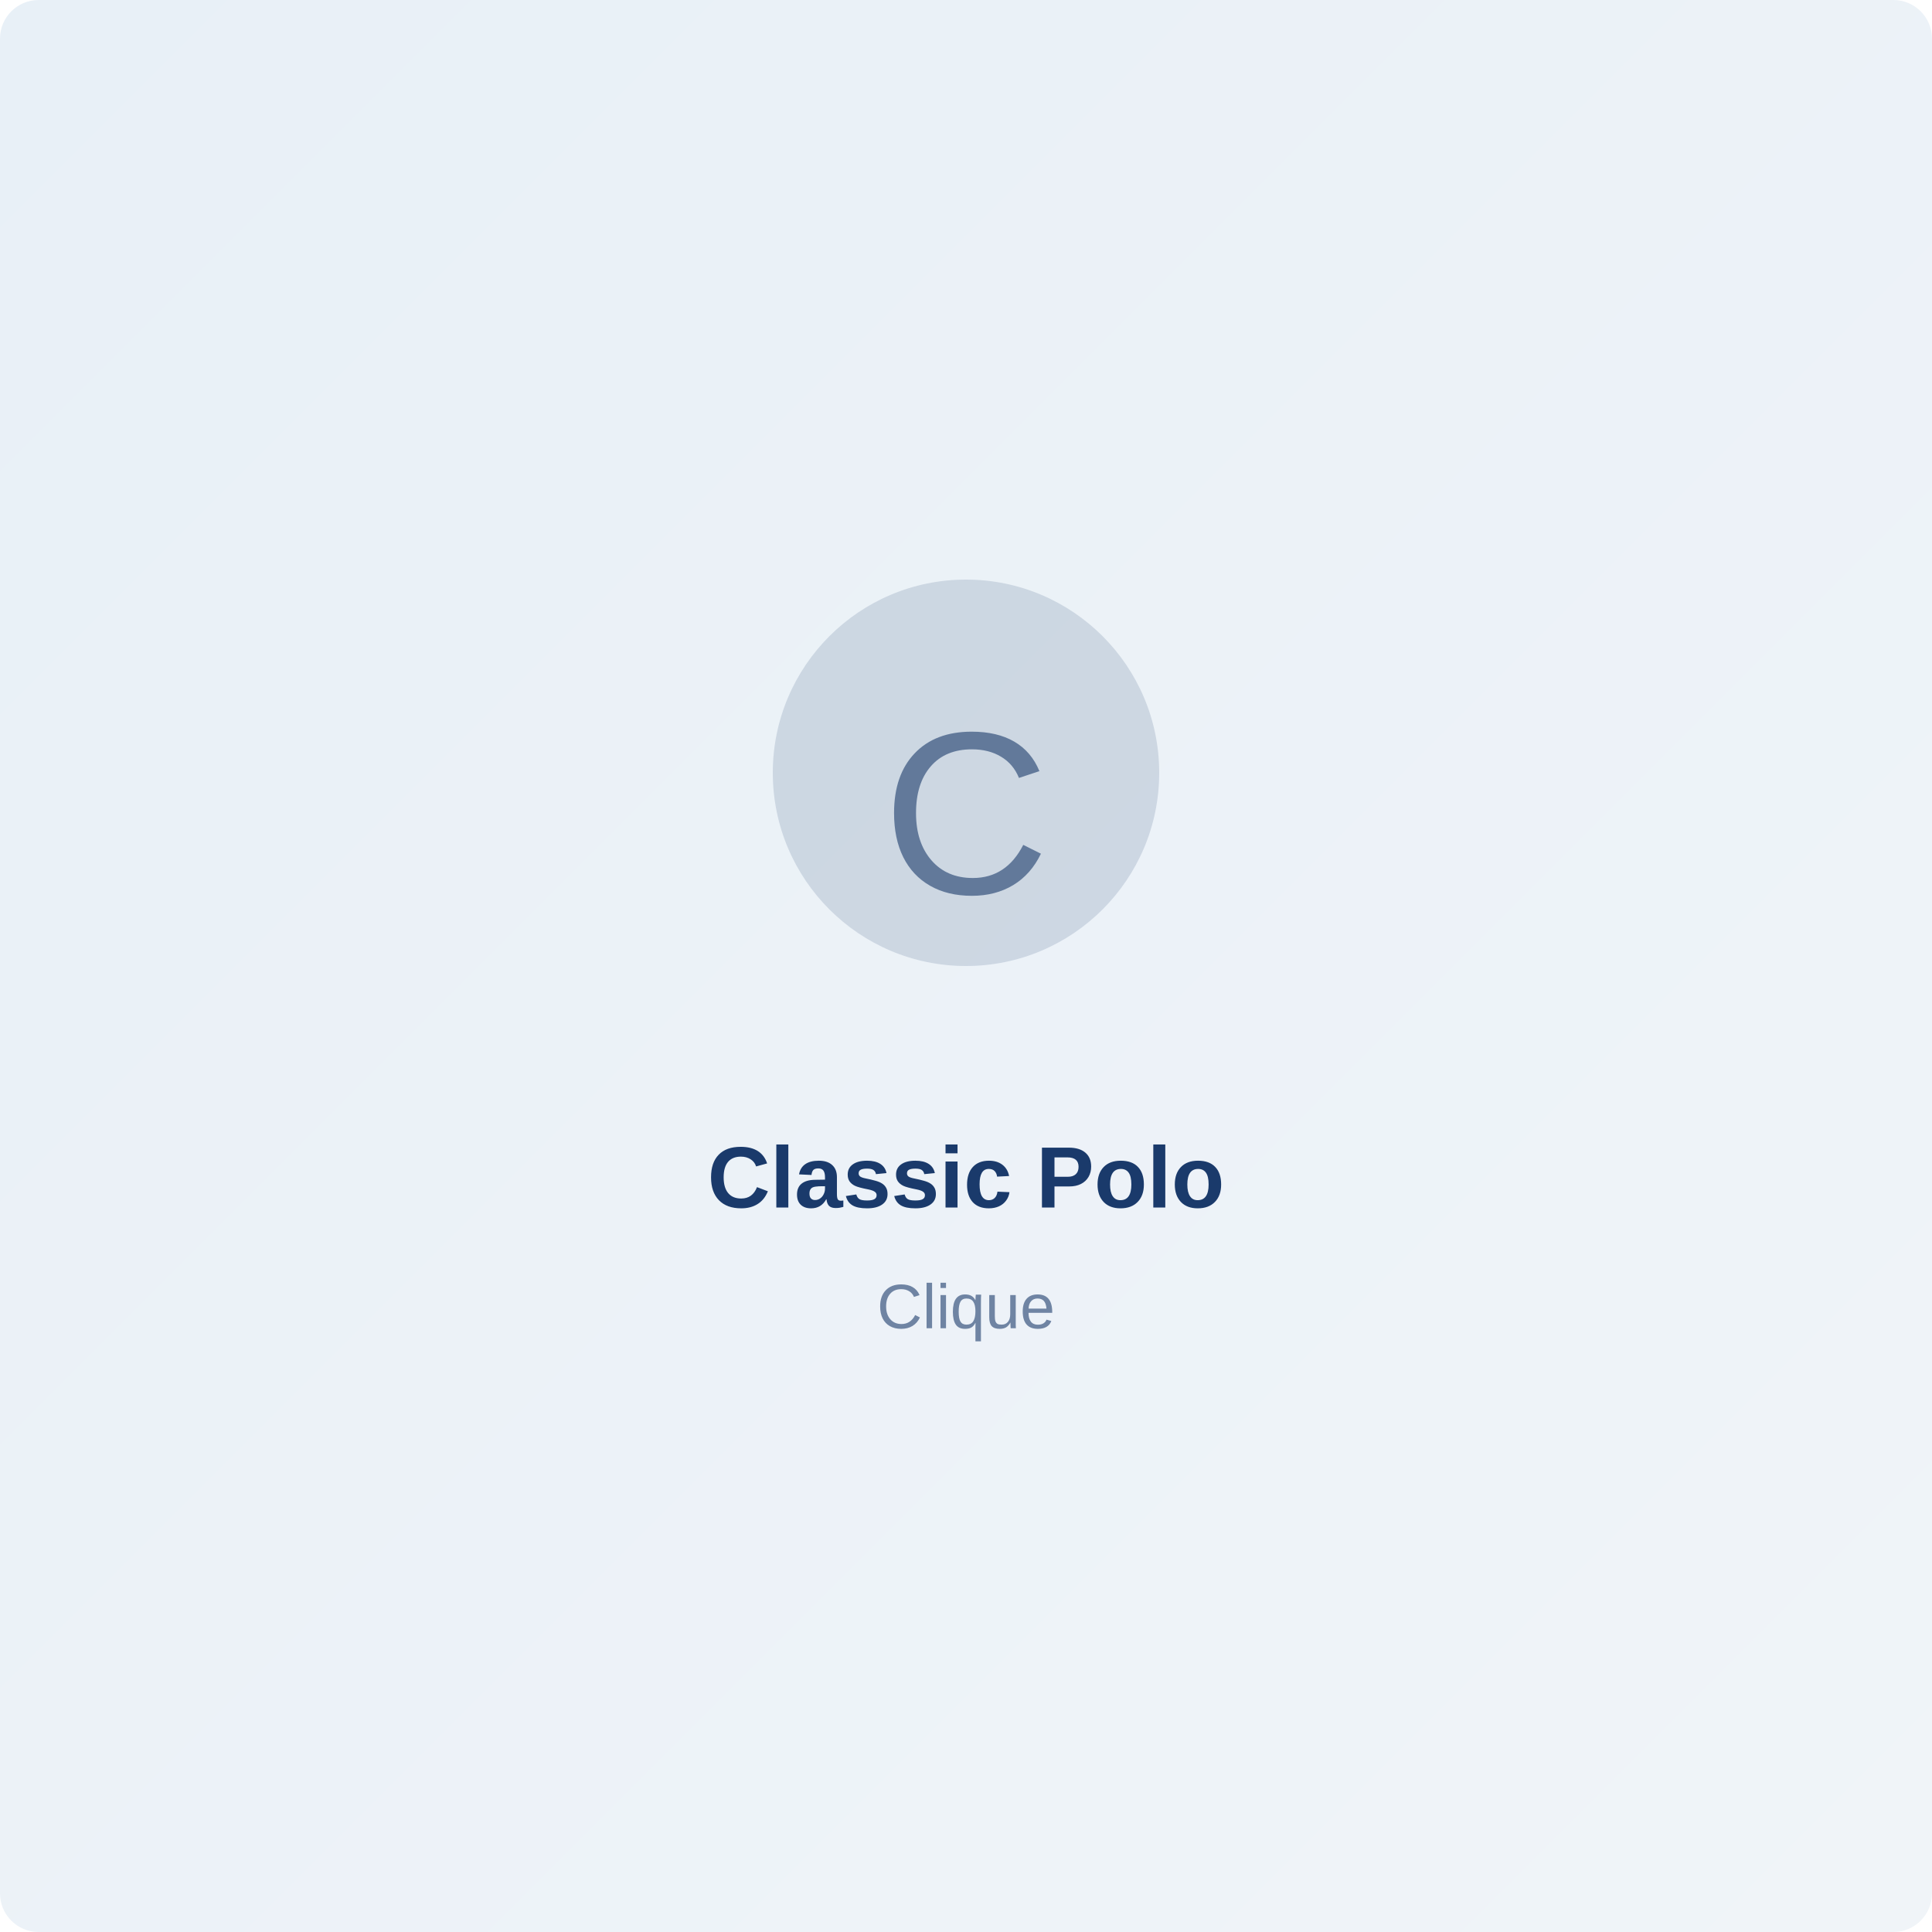
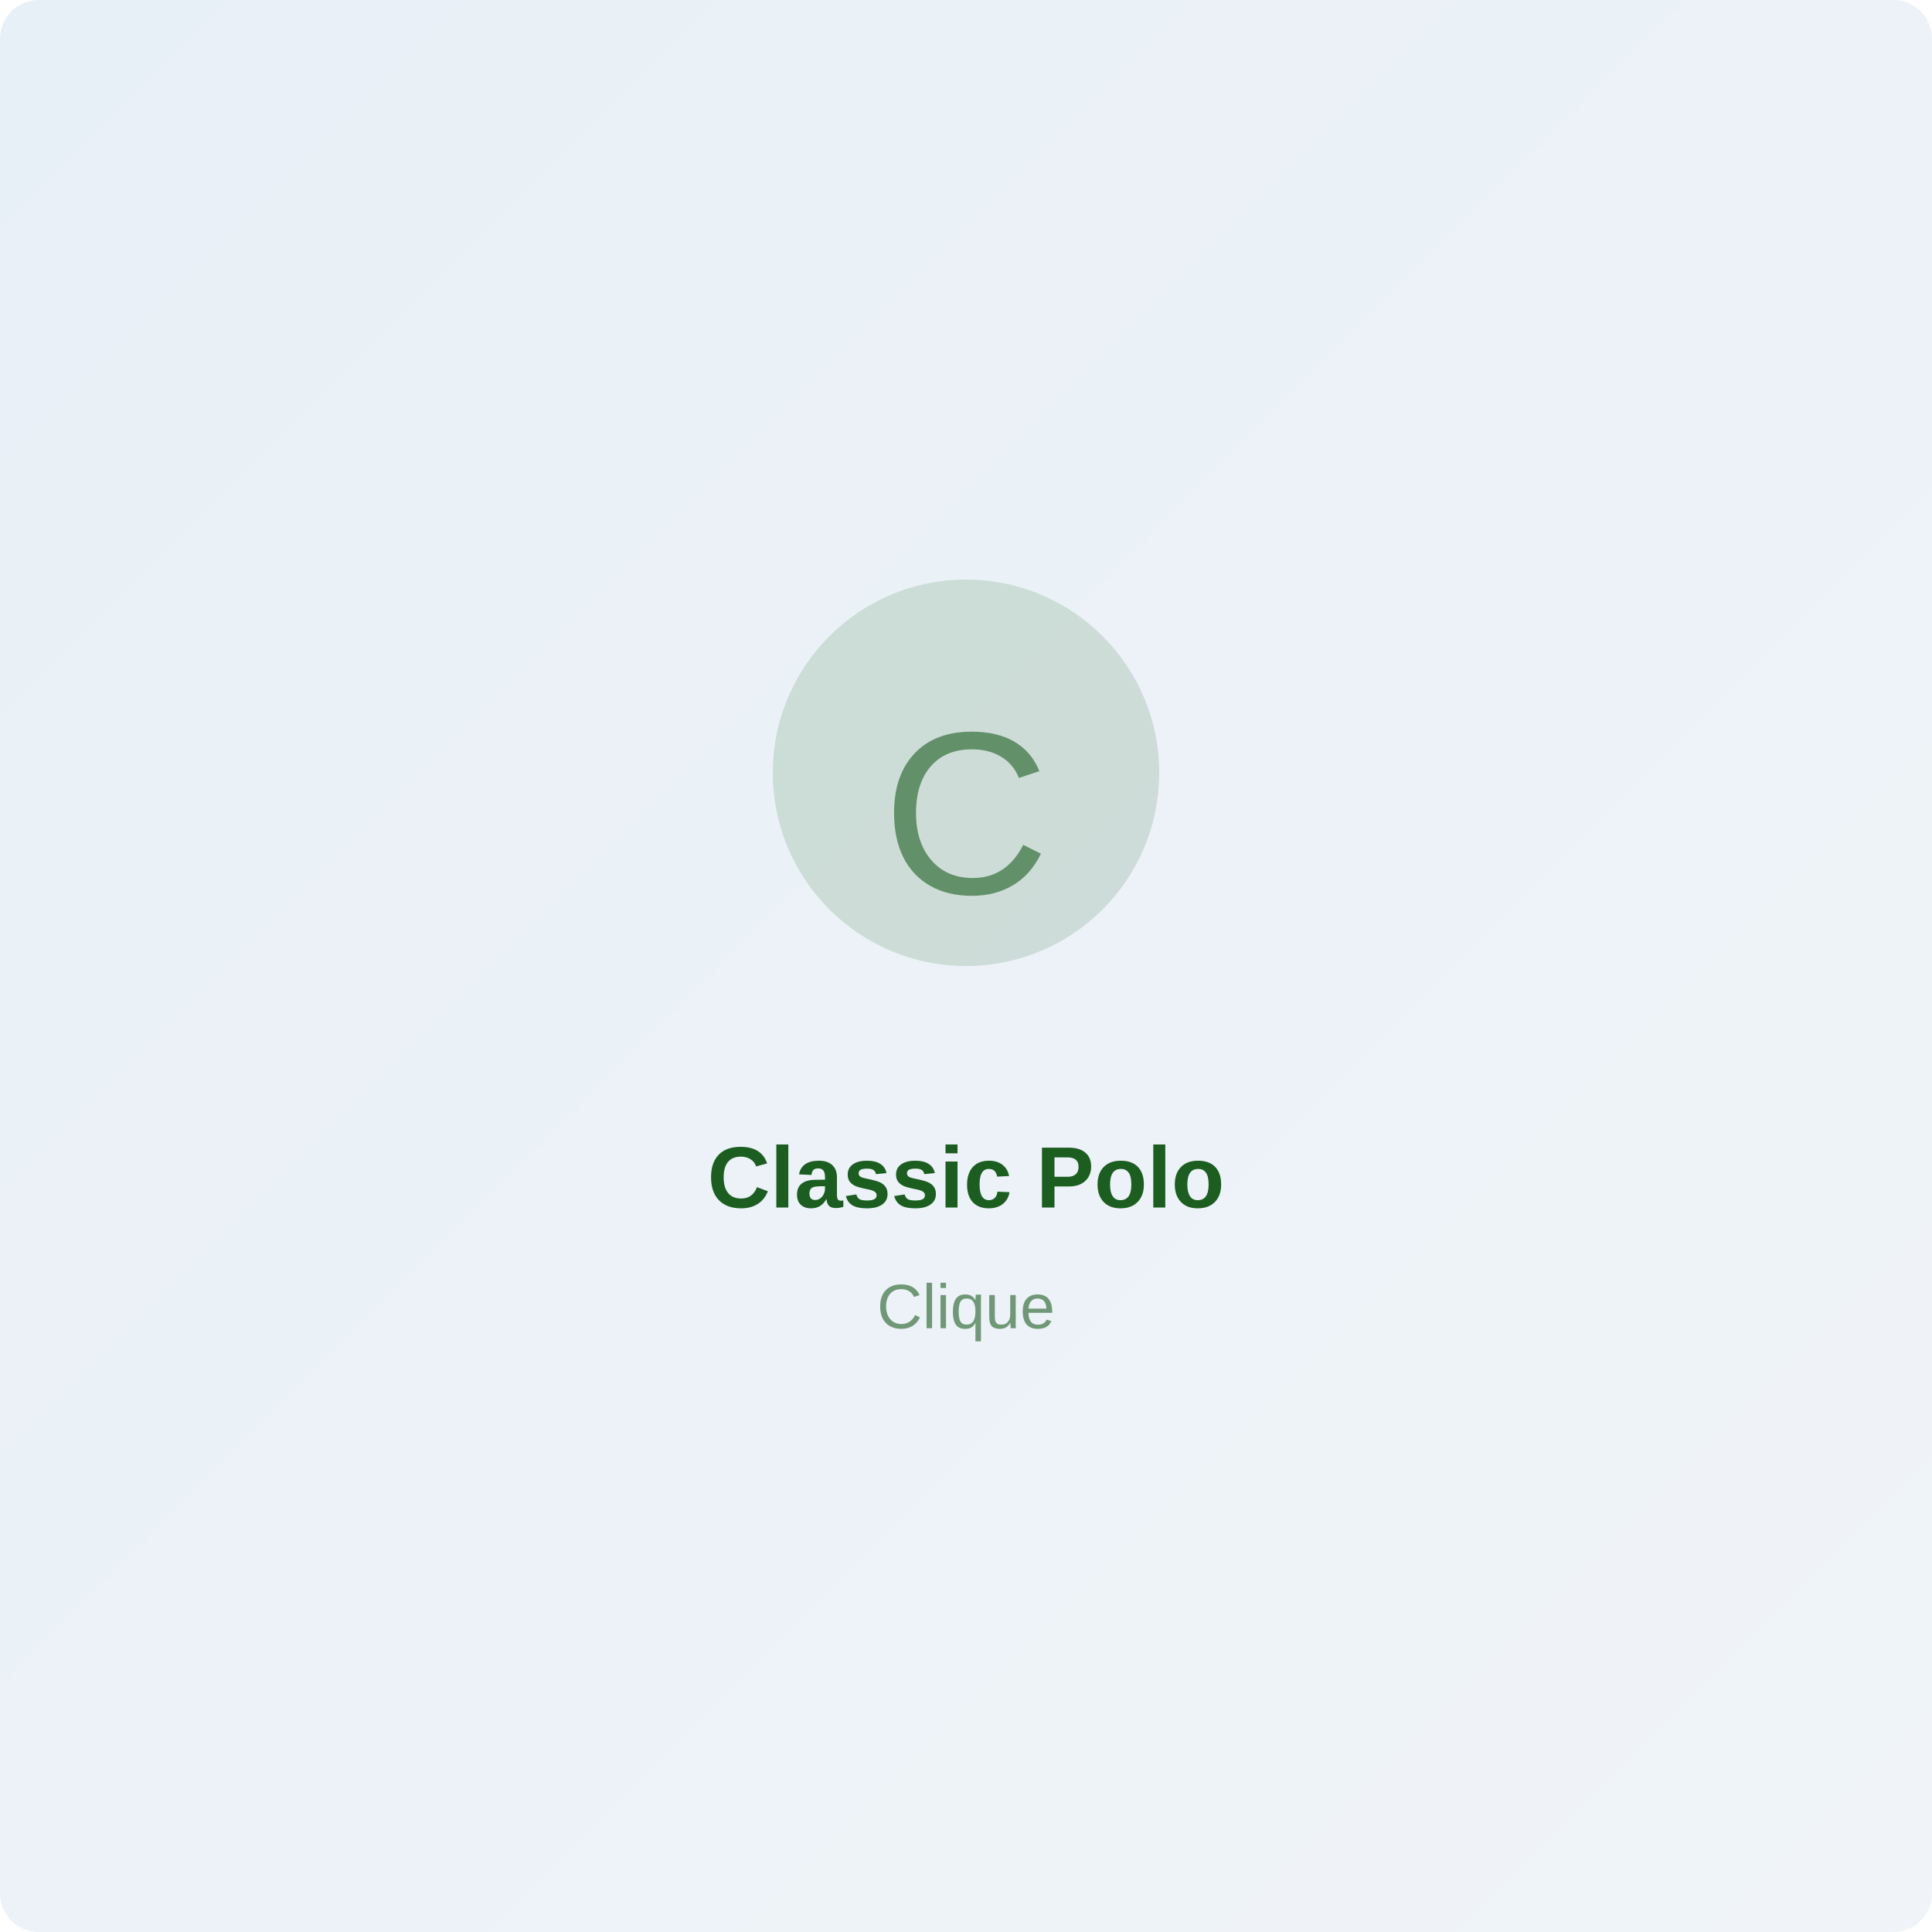
<svg xmlns="http://www.w3.org/2000/svg" width="400" height="400" viewBox="0 0 400 400">
  <defs>
    <linearGradient id="bg" x1="0%" y1="0%" x2="100%" y2="100%">
      <stop offset="0%" style="stop-color:#e8f0f7;stop-opacity:1" />
      <stop offset="100%" style="stop-color:#f0f4f8;stop-opacity:1" />
    </linearGradient>
  </defs>
  <rect width="400" height="400" fill="url(#bg)" rx="8" />
-   <rect x="160" y="120" width="80" height="80" rx="40" fill="#1a3a6b" opacity="0.15" />
-   <text x="200" y="185" font-family="Arial, sans-serif" font-size="48" text-anchor="middle" fill="#1a3a6b" opacity="0.6">C</text>
-   <text x="200" y="250" font-family="Arial, sans-serif" font-size="18" font-weight="bold" text-anchor="middle" fill="#1a3a6b">Classic Polo</text>
-   <text x="200" y="275" font-family="Arial, sans-serif" font-size="13" text-anchor="middle" fill="#1a3a6b" opacity="0.6">Clique</text>
+   <rect x="160" y="120" width="80" height="80" rx="40" fill="#1b5e20" opacity="0.15" />
+   <text x="200" y="185" font-family="Arial, sans-serif" font-size="48" text-anchor="middle" fill="#1b5e20" opacity="0.6">C</text>
+   <text x="200" y="250" font-family="Arial, sans-serif" font-size="18" font-weight="bold" text-anchor="middle" fill="#1b5e20">Classic Polo</text>
+   <text x="200" y="275" font-family="Arial, sans-serif" font-size="13" text-anchor="middle" fill="#1b5e20" opacity="0.6">Clique</text>
</svg>
